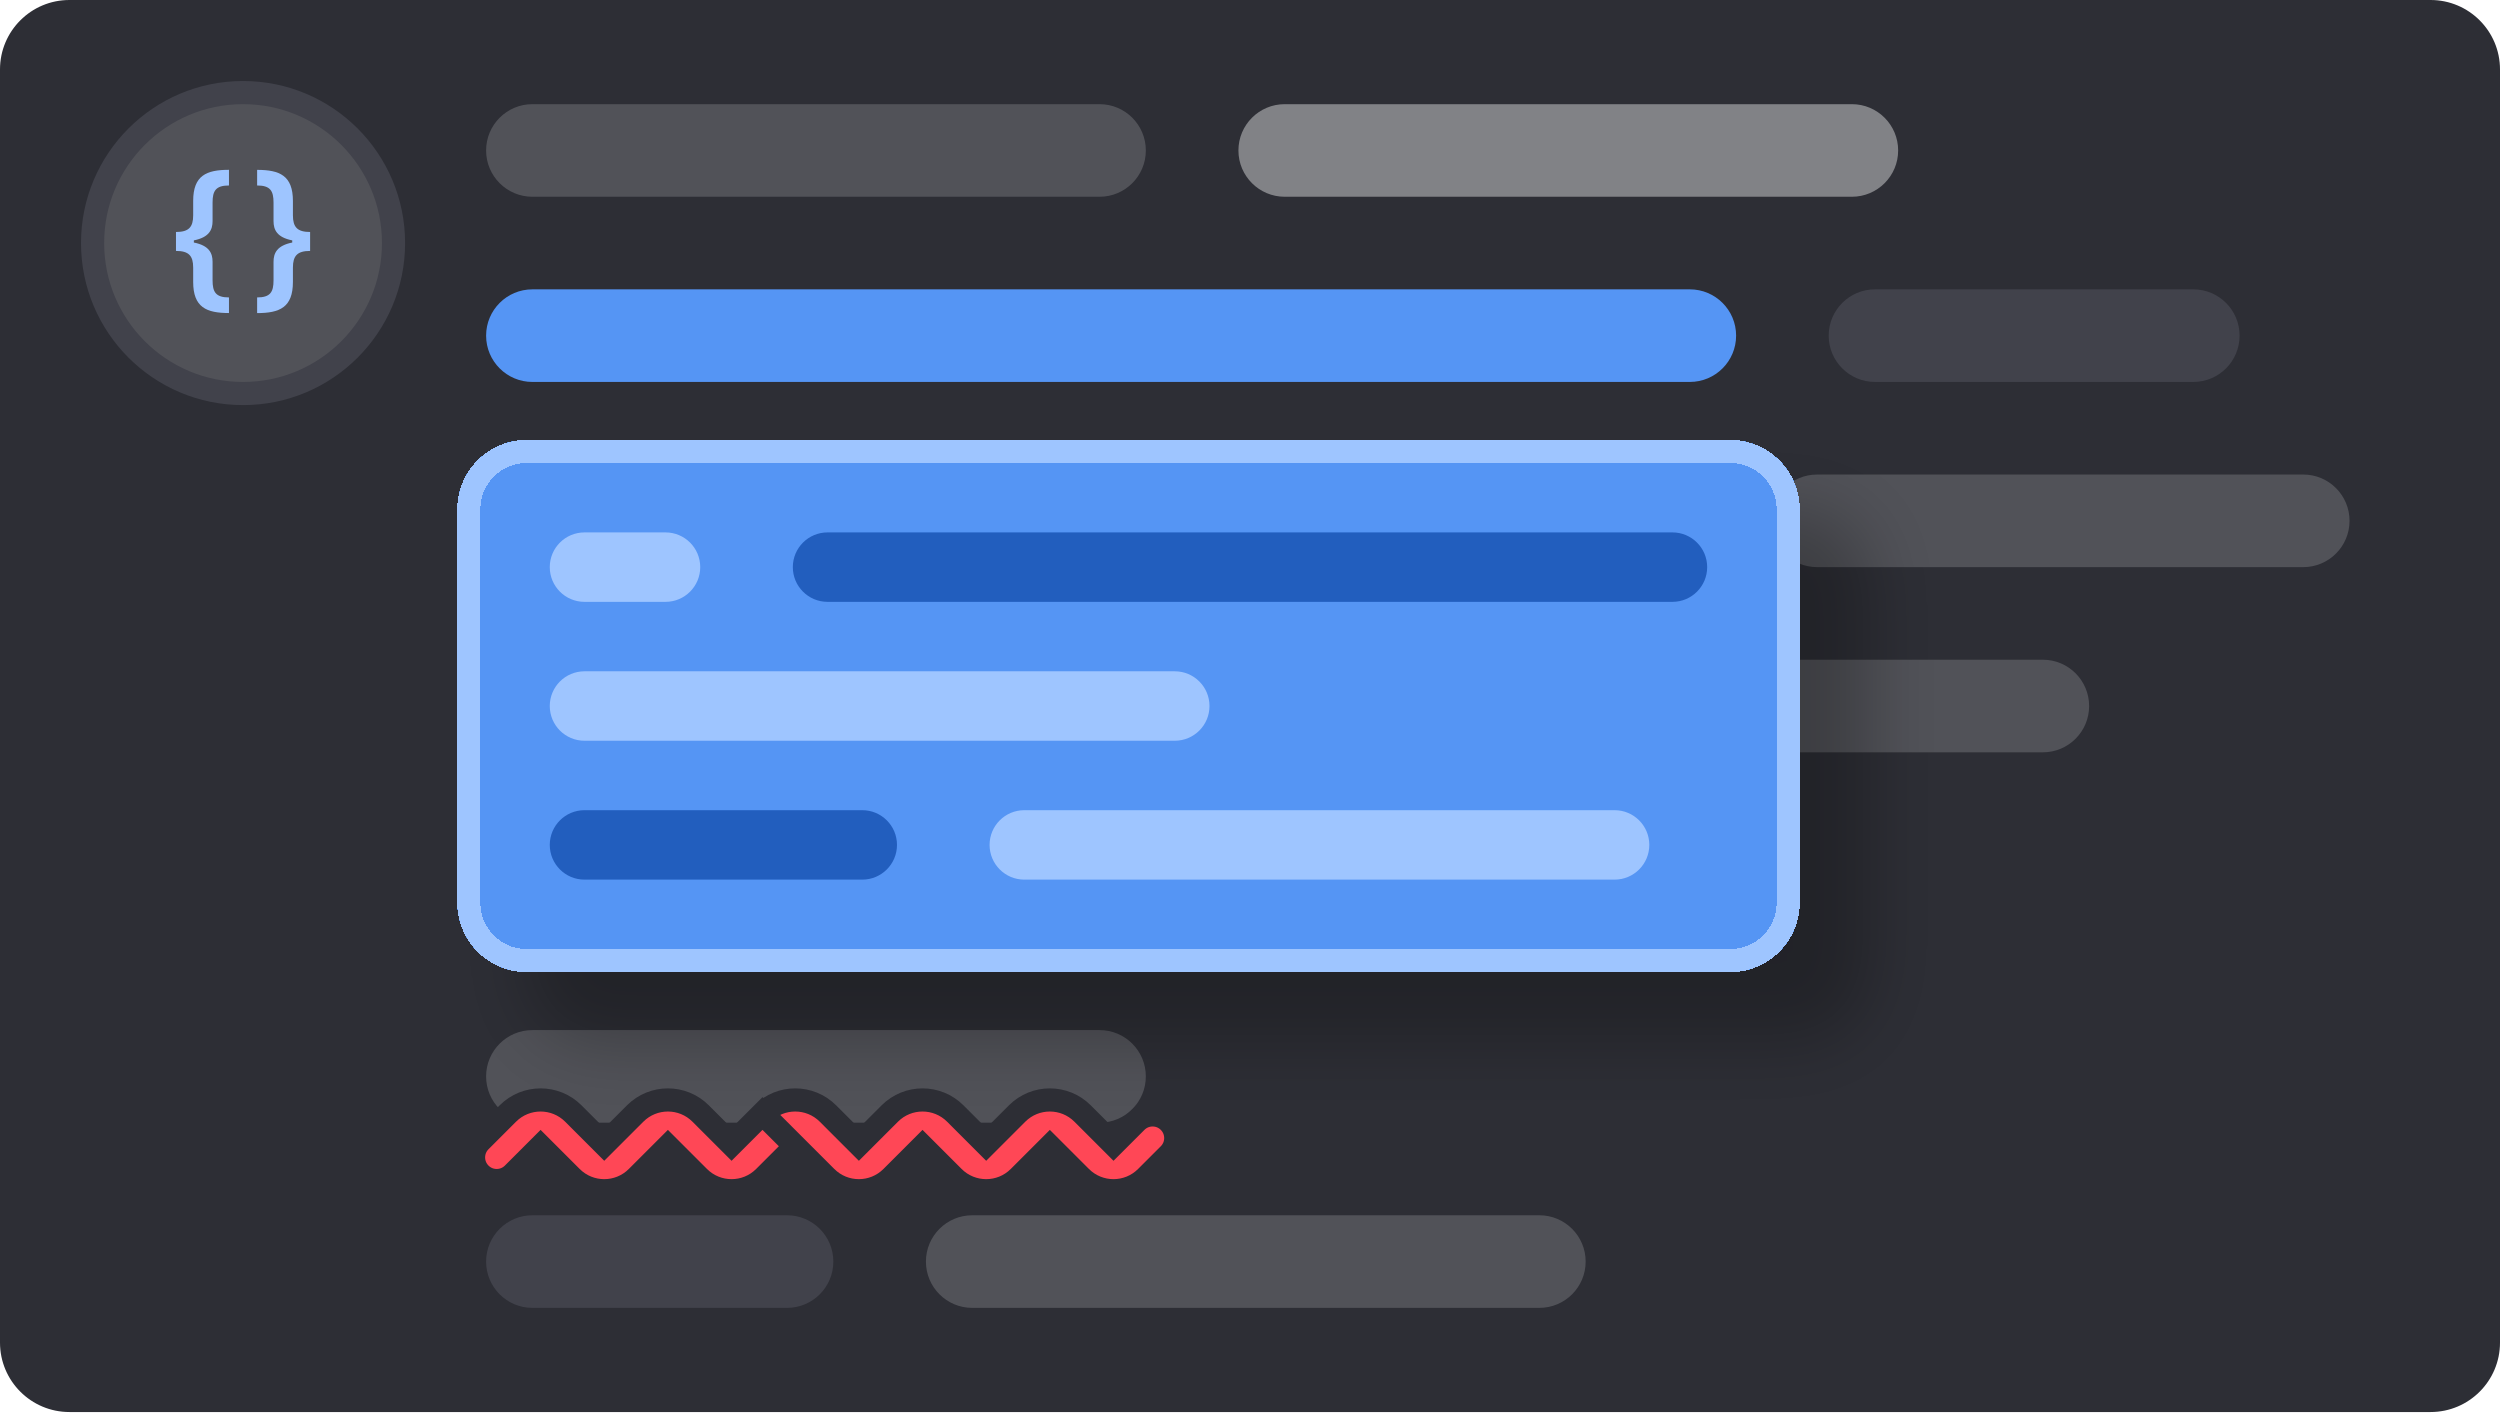
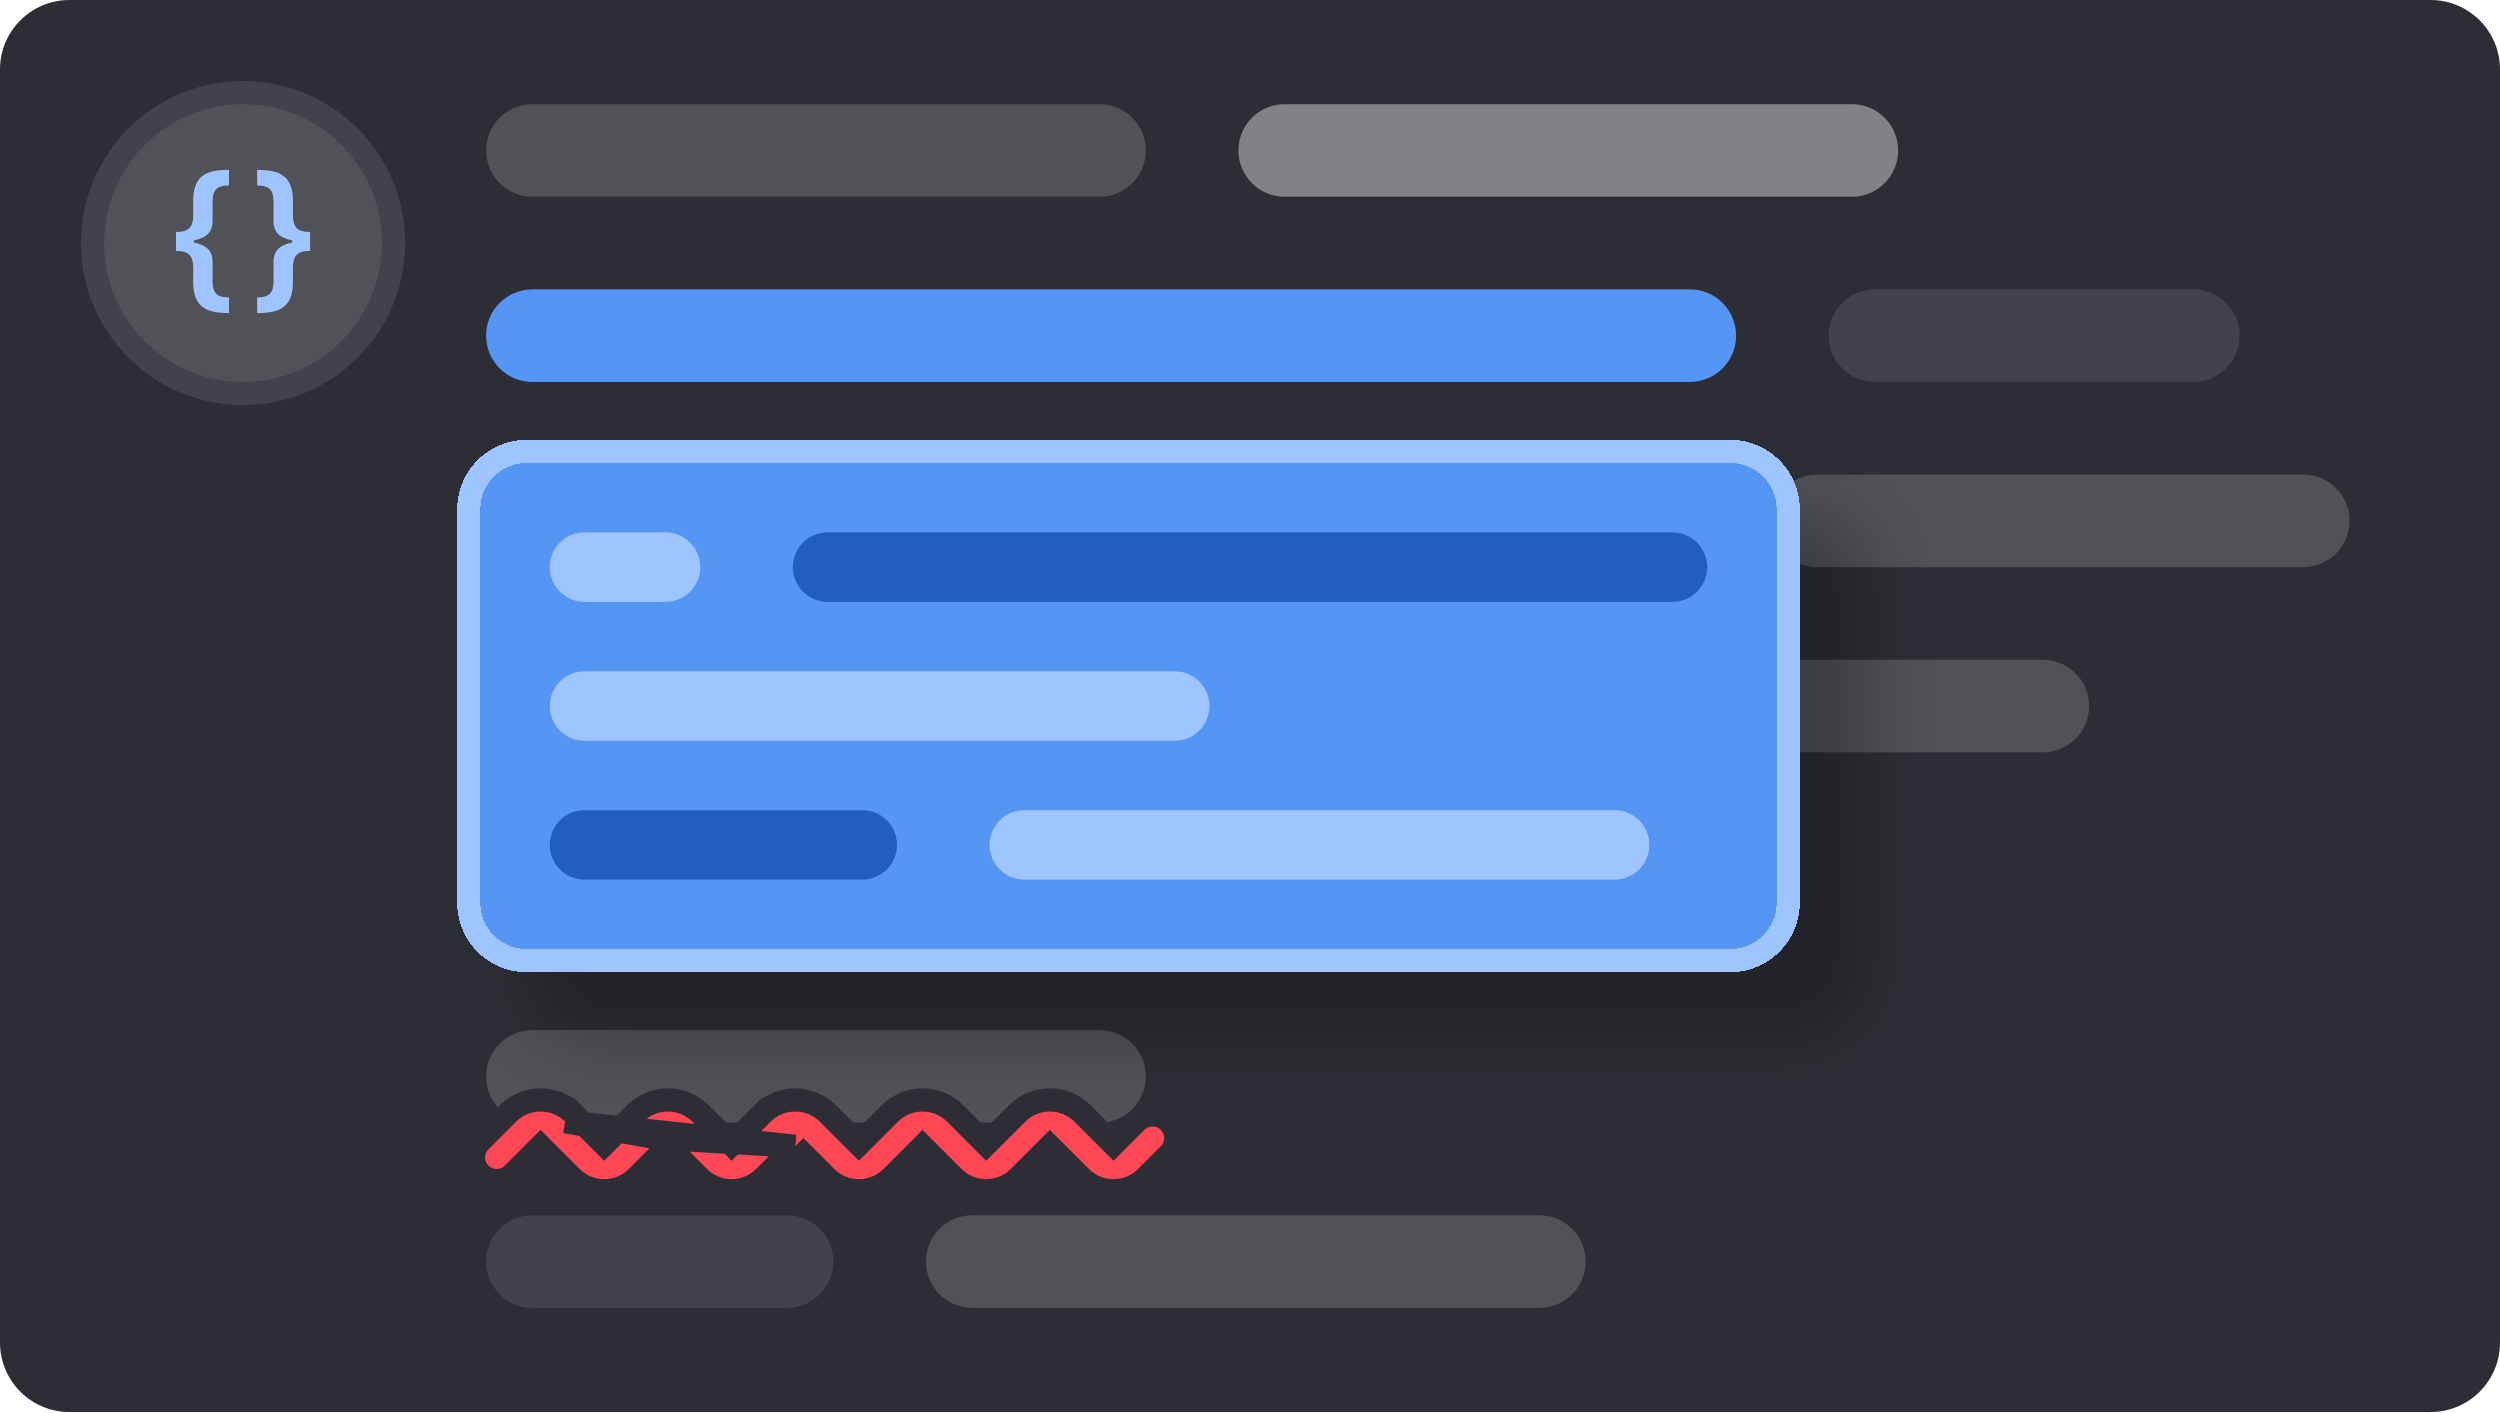
<svg xmlns="http://www.w3.org/2000/svg" width="432" height="244" viewBox="0 0 432 244" fill="none">
  <rect width="432" height="244" rx="12" transform="matrix(-1 0 0 1 432 0)" fill="#2D2E35" />
  <rect x="16" y="16" width="52" height="52" rx="26" fill="#515258" />
  <path d="M39.566 54.094V51.396C37.277 51.396 36.732 50.461 36.732 48.435V45.24C36.732 43.72 36.128 42.435 33.498 41.909V41.539C36.128 41.013 36.732 39.717 36.732 38.198V35.003C36.732 32.987 37.277 32.051 39.566 32.051V29.344C35.67 29.344 33.381 30.328 33.381 34.72V37.204C33.381 39.25 32.621 40.087 30.41 40.087V43.36C32.621 43.36 33.381 44.198 33.381 46.243V48.717C33.381 53.11 35.67 54.094 39.566 54.094Z" fill="#9EC5FF" />
  <path d="M44.431 29.354V32.051C46.72 32.051 47.266 32.987 47.266 35.013V38.207C47.266 39.727 47.87 41.013 50.499 41.539V41.909C47.87 42.435 47.266 43.73 47.266 45.25V48.444C47.266 50.461 46.72 51.396 44.431 51.396V54.103C48.327 54.103 50.616 53.12 50.616 48.727V46.243C50.616 44.198 51.376 43.36 53.587 43.36V40.087C51.376 40.087 50.616 39.25 50.616 37.204V34.73C50.616 30.337 48.327 29.354 44.431 29.354Z" fill="#9EC5FF" />
  <rect x="16" y="16" width="52" height="52" rx="26" stroke="#41424B" stroke-width="4" />
  <rect width="114" height="16" rx="8" transform="matrix(-1 0 0 1 198 18)" fill="#515258" />
  <rect width="114" height="16" rx="8" transform="matrix(-1 0 0 1 328 18)" fill="#818286" />
  <rect width="216" height="16" rx="8" transform="matrix(-1 0 0 1 300 50)" fill="#5595F4" />
  <rect width="71" height="16" rx="8" transform="matrix(-1 0 0 1 387 50)" fill="#41424B" />
  <rect width="28" height="16" rx="8" transform="matrix(-1 0 0 1 160 82)" fill="#41424B" />
  <rect width="114" height="16" rx="8" transform="matrix(-1 0 0 1 290 82)" fill="#818286" />
  <rect width="100" height="16" rx="8" transform="matrix(-1 0 0 1 406 82)" fill="#515258" />
  <rect width="44" height="16" rx="8" transform="matrix(-1 0 0 1 176 114)" fill="#515258" />
  <rect width="40" height="16" rx="8" transform="matrix(-1 0 0 1 232 114)" fill="#41424B" />
  <rect width="113" height="16" rx="8" transform="matrix(-1 0 0 1 361 114)" fill="#515258" />
  <rect width="26" height="16" rx="8" transform="matrix(-1 0 0 1 110 146)" fill="#515258" />
  <rect width="158" height="16" rx="8" transform="matrix(-1 0 0 1 284 146)" fill="#818286" />
  <rect width="114" height="16" rx="8" transform="matrix(-1 0 0 1 198 178)" fill="#515258" />
  <rect width="60" height="16" rx="8" transform="matrix(-1 0 0 1 144 210)" fill="#41424B" />
  <rect width="114" height="16" rx="8" transform="matrix(-1 0 0 1 274 210)" fill="#515258" />
  <g filter="url(#filter0_d_1552_1461)">
    <rect x="79" y="76" width="232" height="92" rx="12" fill="#5595F4" shape-rendering="crispEdges" />
    <rect width="26" height="12" rx="6" transform="matrix(-1 0 0 1 121 92)" fill="#9EC5FF" />
    <rect width="158" height="12" rx="6" transform="matrix(-1 0 0 1 295 92)" fill="#225EBE" />
    <rect width="114" height="12" rx="6" transform="matrix(-1 0 0 1 209 116)" fill="#9EC5FF" />
    <rect width="60" height="12" rx="6" transform="matrix(-1 0 0 1 155 140)" fill="#225EBE" />
    <rect width="114" height="12" rx="6" transform="matrix(-1 0 0 1 285 140)" fill="#9EC5FF" />
    <rect x="81" y="78" width="228" height="88" rx="10" stroke="#9EC5FF" stroke-width="4" shape-rendering="crispEdges" />
  </g>
-   <path d="M133.172 193.829L131.757 192.414C134.882 189.29 139.947 189.29 143.071 192.414L148.414 197.758L153.757 192.414C156.882 189.29 161.947 189.29 165.071 192.414L170.414 197.758L175.757 192.414C178.882 189.29 183.947 189.29 187.071 192.414L192.414 197.758L196.343 193.829L197.757 195.243L196.343 193.829C197.905 192.267 200.438 192.267 202 193.829C203.562 195.391 203.562 197.923 202 199.486L198.071 203.414C194.947 206.539 189.882 206.539 186.757 203.414L181.414 198.071L176.071 203.414C172.947 206.539 167.882 206.539 164.757 203.414L159.414 198.071L154.071 203.414C150.947 206.539 145.882 206.539 142.757 203.414L137.414 198.071M133.172 193.829L137.414 198.071M133.172 193.829L131.757 192.414L126.414 197.758L121.071 192.414C117.947 189.29 112.882 189.29 109.757 192.414L104.414 197.758L99.071 192.414C95.947 189.29 90.882 189.29 87.757 192.414L83 197.172C81.438 198.734 81.438 201.267 83 202.829C84.562 204.391 87.095 204.391 88.657 202.829L93.414 198.071L98.757 203.414C101.882 206.539 106.947 206.539 110.071 203.414L115.414 198.071L120.757 203.414C123.882 206.539 128.947 206.539 132.071 203.414L137.414 198.071M133.172 193.829L137.414 198.071" fill="#FF4756" stroke="#2D2E35" stroke-width="4" />
+   <path d="M97.657 193.829L99.071 192.414L104.414 197.758L109.757 192.414C112.881 189.29 117.947 189.29 121.071 192.414L126.414 197.758L131.757 192.414L133.171 193.829L131.757 192.414C134.881 189.29 139.947 189.29 143.071 192.414L148.414 197.758L153.757 192.414C156.881 189.29 161.947 189.29 165.071 192.414L170.414 197.758L175.757 192.414C178.881 189.29 183.947 189.29 187.071 192.414L192.414 197.758L196.343 193.829L197.757 195.243L196.343 193.829C197.905 192.267 200.438 192.267 202 193.829C203.562 195.391 203.562 197.923 202 199.486L198.071 203.414C194.947 206.539 189.881 206.539 186.757 203.414L181.414 198.071L176.071 203.414C172.947 206.539 167.881 206.539 164.757 203.414L159.414 198.071L154.071 203.414C150.947 206.539 145.881 206.539 142.757 203.414L137.414 198.071M97.657 193.829L137.414 198.071M97.657 193.829L99.071 192.414C95.947 189.29 90.881 189.29 87.757 192.414L83 197.172C81.438 198.734 81.438 201.267 83 202.829C84.562 204.391 87.094 204.391 88.657 202.829L93.414 198.071L98.757 203.414C101.881 206.539 106.947 206.539 110.071 203.414L115.414 198.071L114.056 196.714M97.657 193.829L114.056 196.714M137.414 198.071L132.071 203.414C128.947 206.539 123.881 206.539 120.757 203.414L115.414 198.071L114.056 196.714M137.414 198.071L114.056 196.714" fill="#FF4756" stroke="#2D2E35" stroke-width="4" />
  <defs>
    <filter id="filter0_d_1552_1461" x="79" y="76" width="256" height="116" filterUnits="userSpaceOnUse" color-interpolation-filters="sRGB">
      <feFlood flood-opacity="0" result="BackgroundImageFix" />
      <feColorMatrix in="SourceAlpha" type="matrix" values="0 0 0 0 0 0 0 0 0 0 0 0 0 0 0 0 0 0 127 0" result="hardAlpha" />
      <feOffset dx="12" dy="12" />
      <feGaussianBlur stdDeviation="6" />
      <feComposite in2="hardAlpha" operator="out" />
      <feColorMatrix type="matrix" values="0 0 0 0 0 0 0 0 0 0 0 0 0 0 0 0 0 0 0.25 0" />
      <feBlend mode="normal" in2="BackgroundImageFix" result="effect1_dropShadow_1552_1461" />
      <feBlend mode="normal" in="SourceGraphic" in2="effect1_dropShadow_1552_1461" result="shape" />
    </filter>
  </defs>
</svg>
